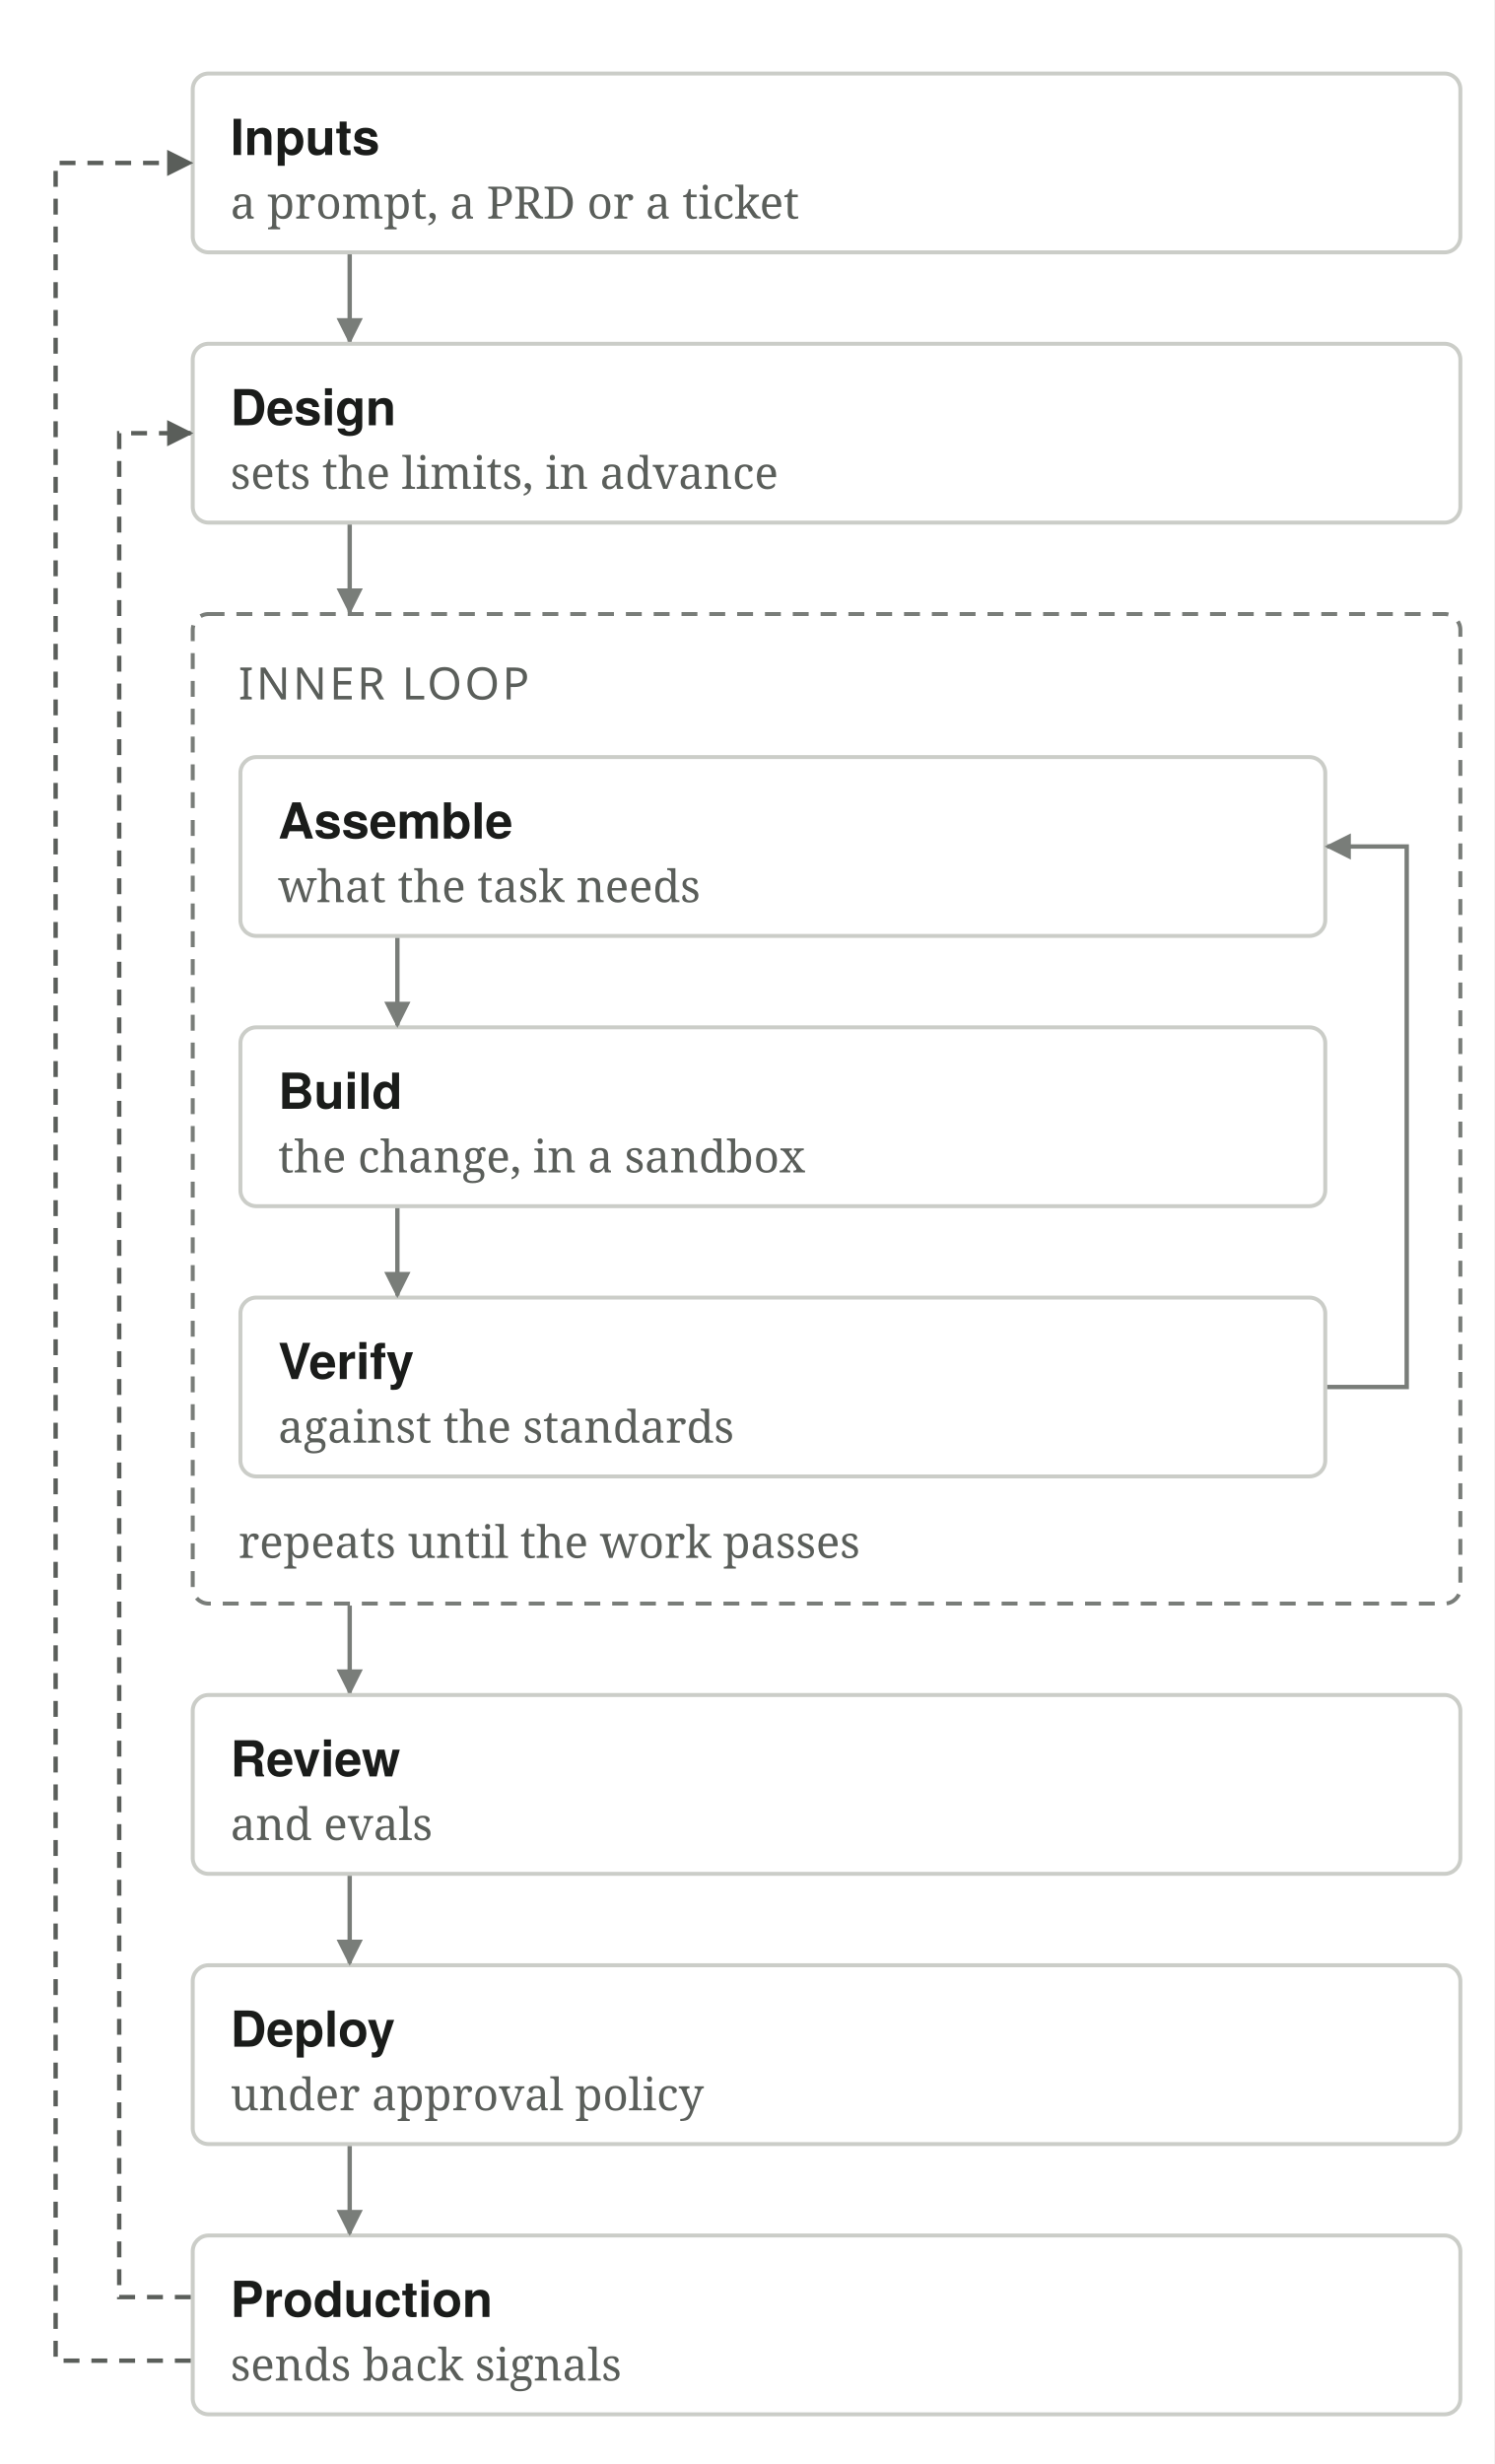
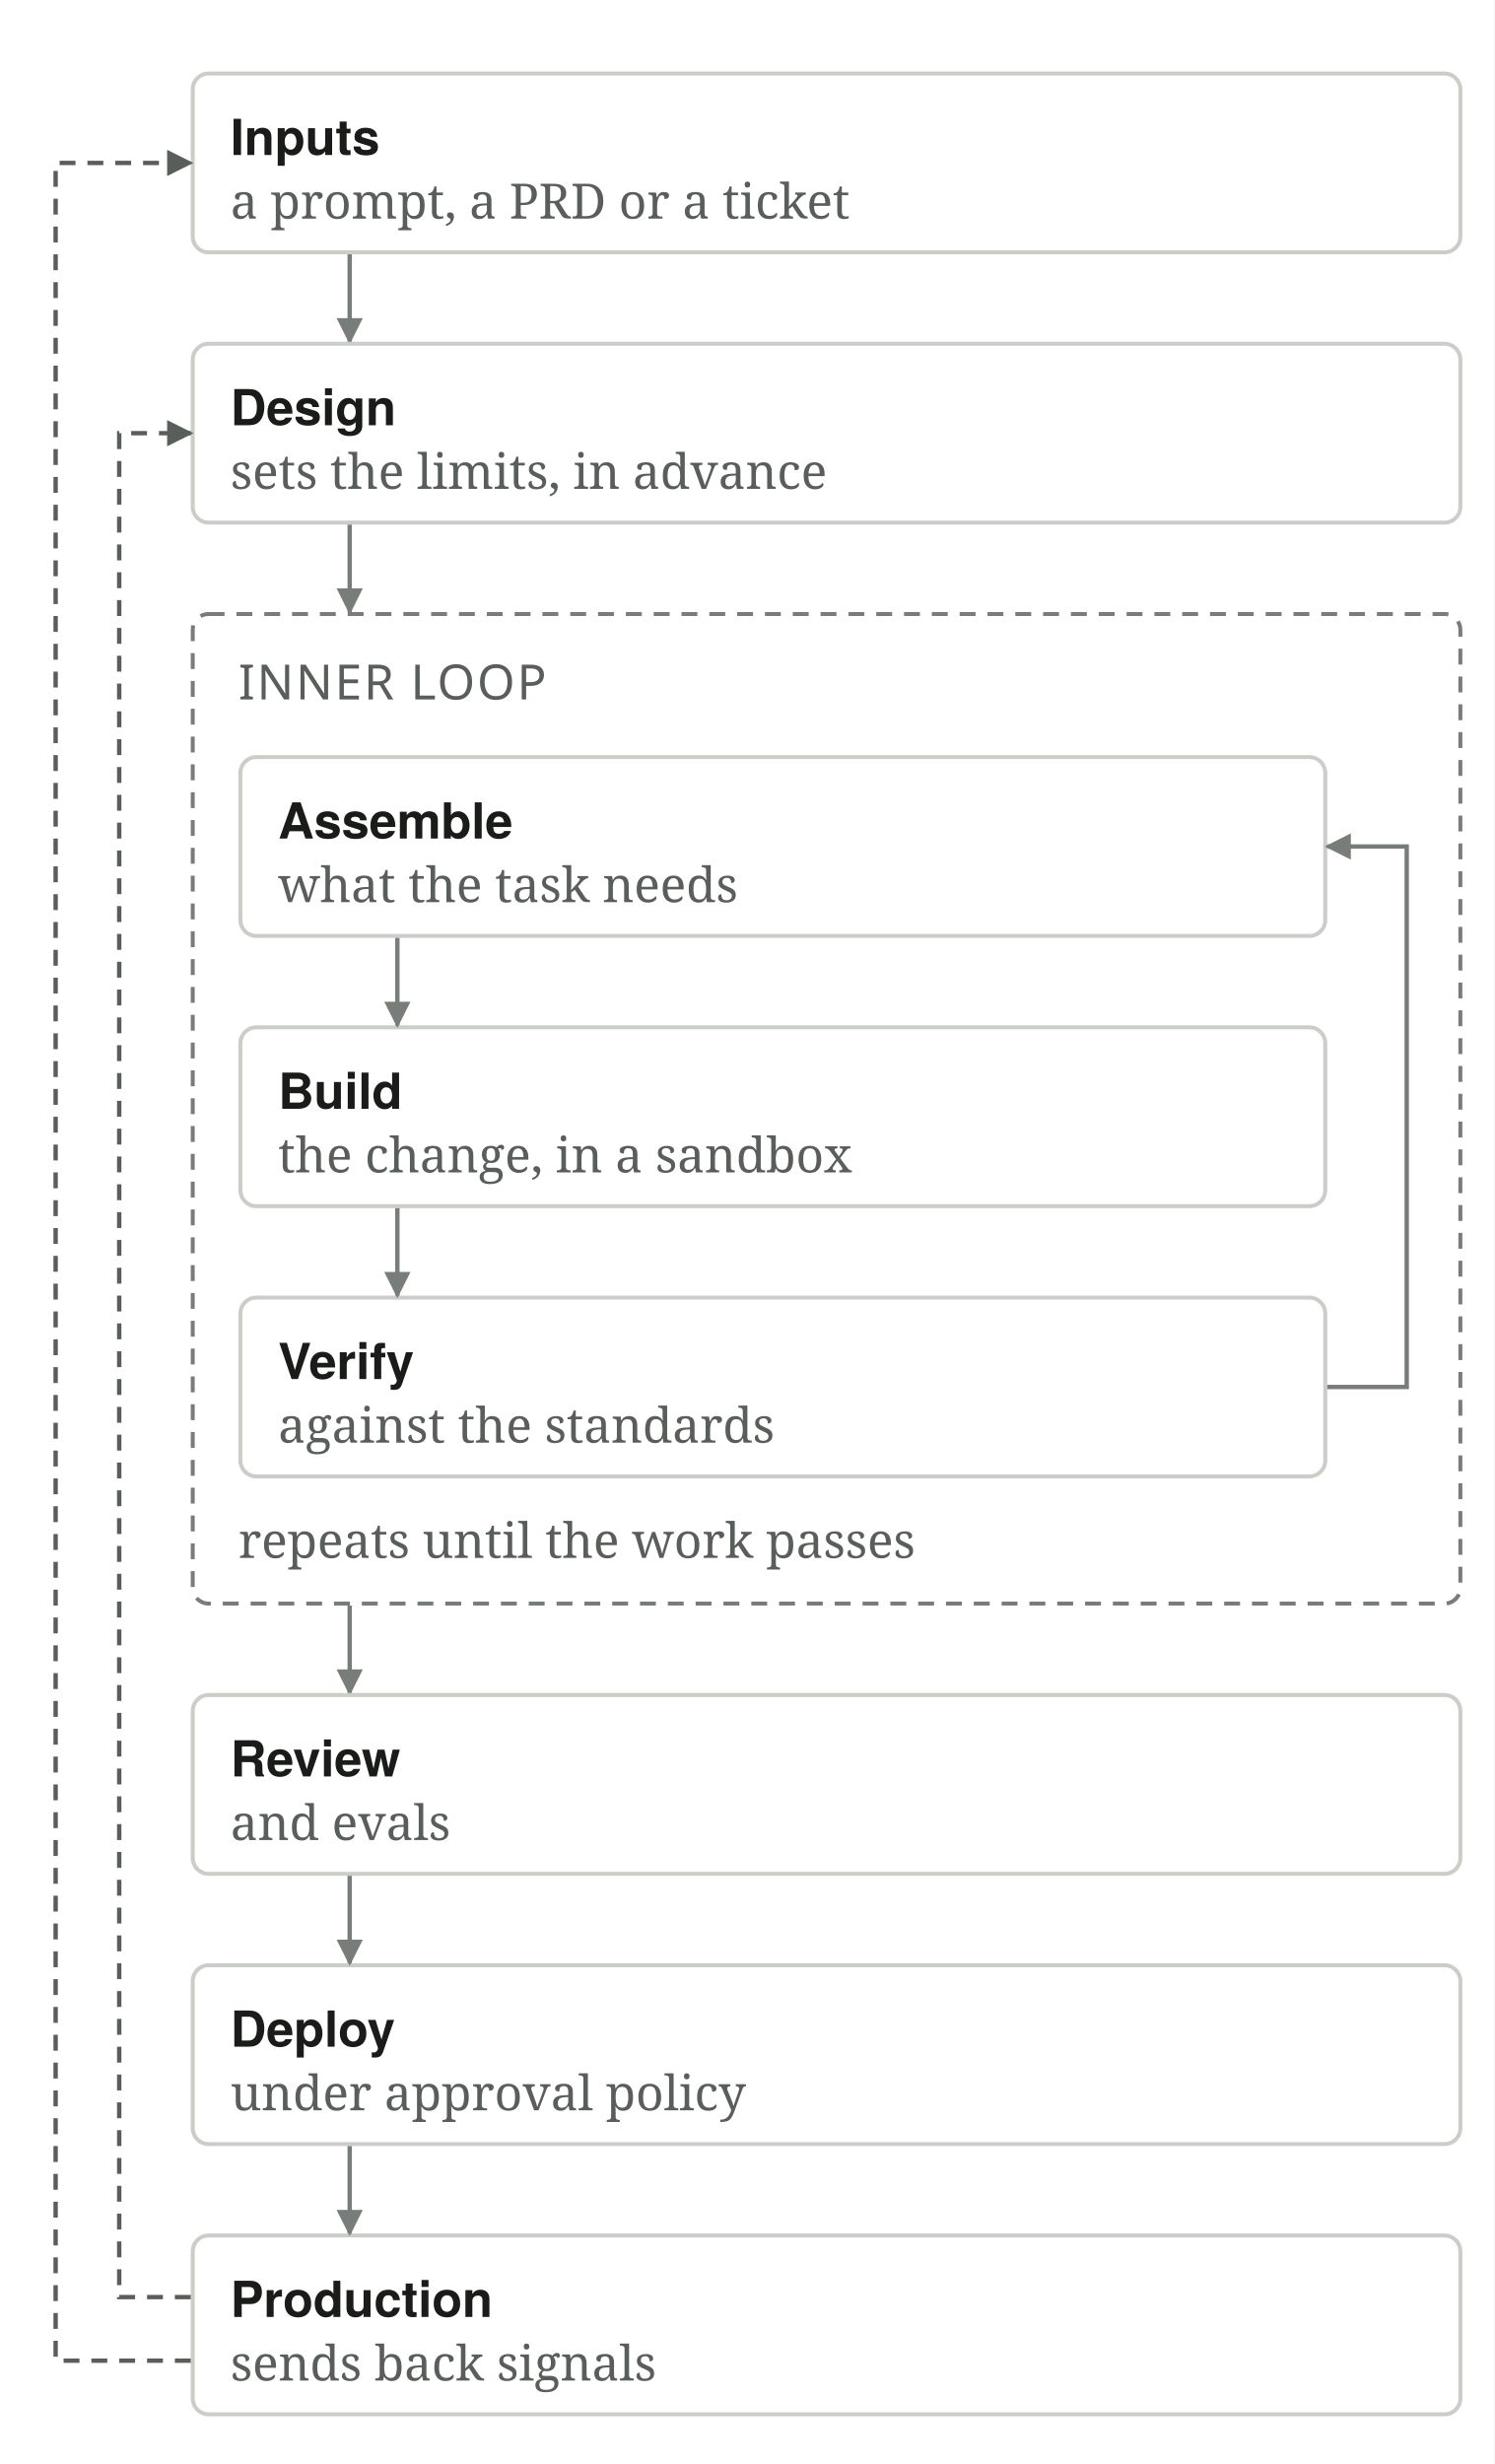
<svg xmlns="http://www.w3.org/2000/svg" viewBox="0 0 376 620" width="376" height="620" role="img" aria-labelledby="sf1n-t sf1n-d">
  <rect width="376" height="620" fill="#FFFFFF" />
  <defs>
    <marker id="sf1n-a" viewBox="0 0 10 10" refX="9" refY="5" markerWidth="6" markerHeight="6" orient="auto-start-reverse">
      <path d="M0 0 L10 5 L0 10 z" fill="#797D79" />
    </marker>
    <marker id="sf1n-g" viewBox="0 0 10 10" refX="9" refY="5" markerWidth="6" markerHeight="6" orient="auto-start-reverse">
      <path d="M0 0 L10 5 L0 10 z" fill="#5A7A00" />
    </marker>
    <marker id="sf1n-s" viewBox="0 0 10 10" refX="9" refY="5" markerWidth="6" markerHeight="6" orient="auto-start-reverse">
      <path d="M0 0 L10 5 L0 10 z" fill="#5A5E5A" />
    </marker>
  </defs>
  <g transform="translate(8 8)">
    <rect x="40.5" y="10.5" width="319" height="45" rx="4" fill="none" stroke="#CBCDC8" stroke-width="1" />
    <text x="50" y="31" font-family="Figtree,'Avenir Next','Helvetica Neue',sans-serif" font-size="12.5" fill="#1A1C1A" font-weight="600">Inputs</text>
-     <text x="50" y="47.0" font-family="'IBM Plex Serif',Charter,Georgia,serif" font-size="11.25" fill="#5A5E5A" font-weight="400">a prompt, a PRD or a ticket</text>
+     <text x="50" y="47.0" font-family="'IBM Plex Serif',Charter,Georgia,serif" font-size="12.25" fill="#5A5E5A" font-weight="400">a prompt, a PRD or a ticket</text>
    <path d="M80 56 L80 78" fill="none" stroke="#797D79" stroke-width="1.1" marker-end="url(#sf1n-a)" />
    <rect x="40.5" y="78.5" width="319" height="45" rx="4" fill="none" stroke="#CBCDC8" stroke-width="1" />
    <text x="50" y="99" font-family="Figtree,'Avenir Next','Helvetica Neue',sans-serif" font-size="12.5" fill="#1A1C1A" font-weight="600">Design</text>
-     <text x="50" y="115.0" font-family="'IBM Plex Serif',Charter,Georgia,serif" font-size="11.25" fill="#5A5E5A" font-weight="400">sets the limits, in advance</text>
+     <text x="50" y="115.0" font-family="'IBM Plex Serif',Charter,Georgia,serif" font-size="12.25" fill="#5A5E5A" font-weight="400">sets the limits, in advance</text>
    <path d="M80 124 L80 146" fill="none" stroke="#797D79" stroke-width="1.1" marker-end="url(#sf1n-a)" />
-     <text x="52" y="168" font-family="'Chakra Petch','Avenir Next',sans-serif" font-size="11.25" fill="#5A5E5A" font-weight="500" letter-spacing="0.06em">INNER LOOP</text>
+     <text x="52" y="168" font-family="'Chakra Petch','Avenir Next',sans-serif" font-size="12.25" fill="#5A5E5A" font-weight="500" letter-spacing="0.04em">INNER LOOP</text>
    <rect x="52.5" y="182.5" width="273" height="45" rx="4" fill="none" stroke="#CBCDC8" stroke-width="1" />
    <text x="62" y="203" font-family="Figtree,'Avenir Next','Helvetica Neue',sans-serif" font-size="12.5" fill="#1A1C1A" font-weight="600">Assemble</text>
-     <text x="62" y="219.0" font-family="'IBM Plex Serif',Charter,Georgia,serif" font-size="11.25" fill="#5A5E5A" font-weight="400">what the task needs</text>
+     <text x="62" y="219.0" font-family="'IBM Plex Serif',Charter,Georgia,serif" font-size="12.25" fill="#5A5E5A" font-weight="400">what the task needs</text>
    <rect x="52.5" y="250.5" width="273" height="45" rx="4" fill="none" stroke="#CBCDC8" stroke-width="1" />
    <text x="62" y="271" font-family="Figtree,'Avenir Next','Helvetica Neue',sans-serif" font-size="12.5" fill="#1A1C1A" font-weight="600">Build</text>
-     <text x="62" y="287.0" font-family="'IBM Plex Serif',Charter,Georgia,serif" font-size="11.25" fill="#5A5E5A" font-weight="400">the change, in a sandbox</text>
+     <text x="62" y="287.0" font-family="'IBM Plex Serif',Charter,Georgia,serif" font-size="12.25" fill="#5A5E5A" font-weight="400">the change, in a sandbox</text>
    <path d="M92 228 L92 250" fill="none" stroke="#797D79" stroke-width="1.1" marker-end="url(#sf1n-a)" />
    <rect x="52.5" y="318.5" width="273" height="45" rx="4" fill="none" stroke="#CBCDC8" stroke-width="1" />
    <text x="62" y="339" font-family="Figtree,'Avenir Next','Helvetica Neue',sans-serif" font-size="12.5" fill="#1A1C1A" font-weight="600">Verify</text>
-     <text x="62" y="355.0" font-family="'IBM Plex Serif',Charter,Georgia,serif" font-size="11.25" fill="#5A5E5A" font-weight="400">against the standards</text>
+     <text x="62" y="355.0" font-family="'IBM Plex Serif',Charter,Georgia,serif" font-size="12.25" fill="#5A5E5A" font-weight="400">against the standards</text>
    <path d="M92 296 L92 318" fill="none" stroke="#797D79" stroke-width="1.1" marker-end="url(#sf1n-a)" />
    <path d="M326 341 L346 341 L346 205 L326 205" fill="none" stroke="#797D79" stroke-width="1.1" marker-end="url(#sf1n-a)" />
-     <text x="52" y="384" font-family="'IBM Plex Serif',Charter,Georgia,serif" font-size="11.25" fill="#5A5E5A" font-weight="400">repeats until the work passes</text>
+     <text x="52" y="384" font-family="'IBM Plex Serif',Charter,Georgia,serif" font-size="12.25" fill="#5A5E5A" font-weight="400">repeats until the work passes</text>
    <rect x="40.5" y="146.5" width="319" height="249" rx="4" fill="none" stroke="#797D79" stroke-width="1" stroke-dasharray="4 3" />
    <path d="M80 396 L80 418" fill="none" stroke="#797D79" stroke-width="1.1" marker-end="url(#sf1n-a)" />
    <rect x="40.5" y="418.5" width="319" height="45" rx="4" fill="none" stroke="#CBCDC8" stroke-width="1" />
    <text x="50" y="439" font-family="Figtree,'Avenir Next','Helvetica Neue',sans-serif" font-size="12.5" fill="#1A1C1A" font-weight="600">Review</text>
-     <text x="50" y="455.0" font-family="'IBM Plex Serif',Charter,Georgia,serif" font-size="11.25" fill="#5A5E5A" font-weight="400">and evals</text>
+     <text x="50" y="455.0" font-family="'IBM Plex Serif',Charter,Georgia,serif" font-size="12.25" fill="#5A5E5A" font-weight="400">and evals</text>
    <rect x="40.5" y="486.5" width="319" height="45" rx="4" fill="none" stroke="#CBCDC8" stroke-width="1" />
    <text x="50" y="507" font-family="Figtree,'Avenir Next','Helvetica Neue',sans-serif" font-size="12.5" fill="#1A1C1A" font-weight="600">Deploy</text>
-     <text x="50" y="523.0" font-family="'IBM Plex Serif',Charter,Georgia,serif" font-size="11.25" fill="#5A5E5A" font-weight="400">under approval policy</text>
+     <text x="50" y="523.0" font-family="'IBM Plex Serif',Charter,Georgia,serif" font-size="12.25" fill="#5A5E5A" font-weight="400">under approval policy</text>
    <path d="M80 464 L80 486" fill="none" stroke="#797D79" stroke-width="1.1" marker-end="url(#sf1n-a)" />
    <rect x="40.5" y="554.5" width="319" height="45" rx="4" fill="none" stroke="#CBCDC8" stroke-width="1" />
    <text x="50" y="575" font-family="Figtree,'Avenir Next','Helvetica Neue',sans-serif" font-size="12.5" fill="#1A1C1A" font-weight="600">Production</text>
-     <text x="50" y="591.0" font-family="'IBM Plex Serif',Charter,Georgia,serif" font-size="11.25" fill="#5A5E5A" font-weight="400">sends back signals</text>
+     <text x="50" y="591.0" font-family="'IBM Plex Serif',Charter,Georgia,serif" font-size="12.25" fill="#5A5E5A" font-weight="400">sends back signals</text>
    <path d="M80 532 L80 554" fill="none" stroke="#797D79" stroke-width="1.1" marker-end="url(#sf1n-a)" />
    <path d="M40 570 L22 570 L22 101 L40 101" fill="none" stroke="#5A5E5A" stroke-width="1.1" stroke-dasharray="4 3" marker-end="url(#sf1n-s)" />
    <path d="M40 586 L6 586 L6 33 L40 33" fill="none" stroke="#5A5E5A" stroke-width="1.1" stroke-dasharray="4 3" marker-end="url(#sf1n-s)" />
  </g>
</svg>
